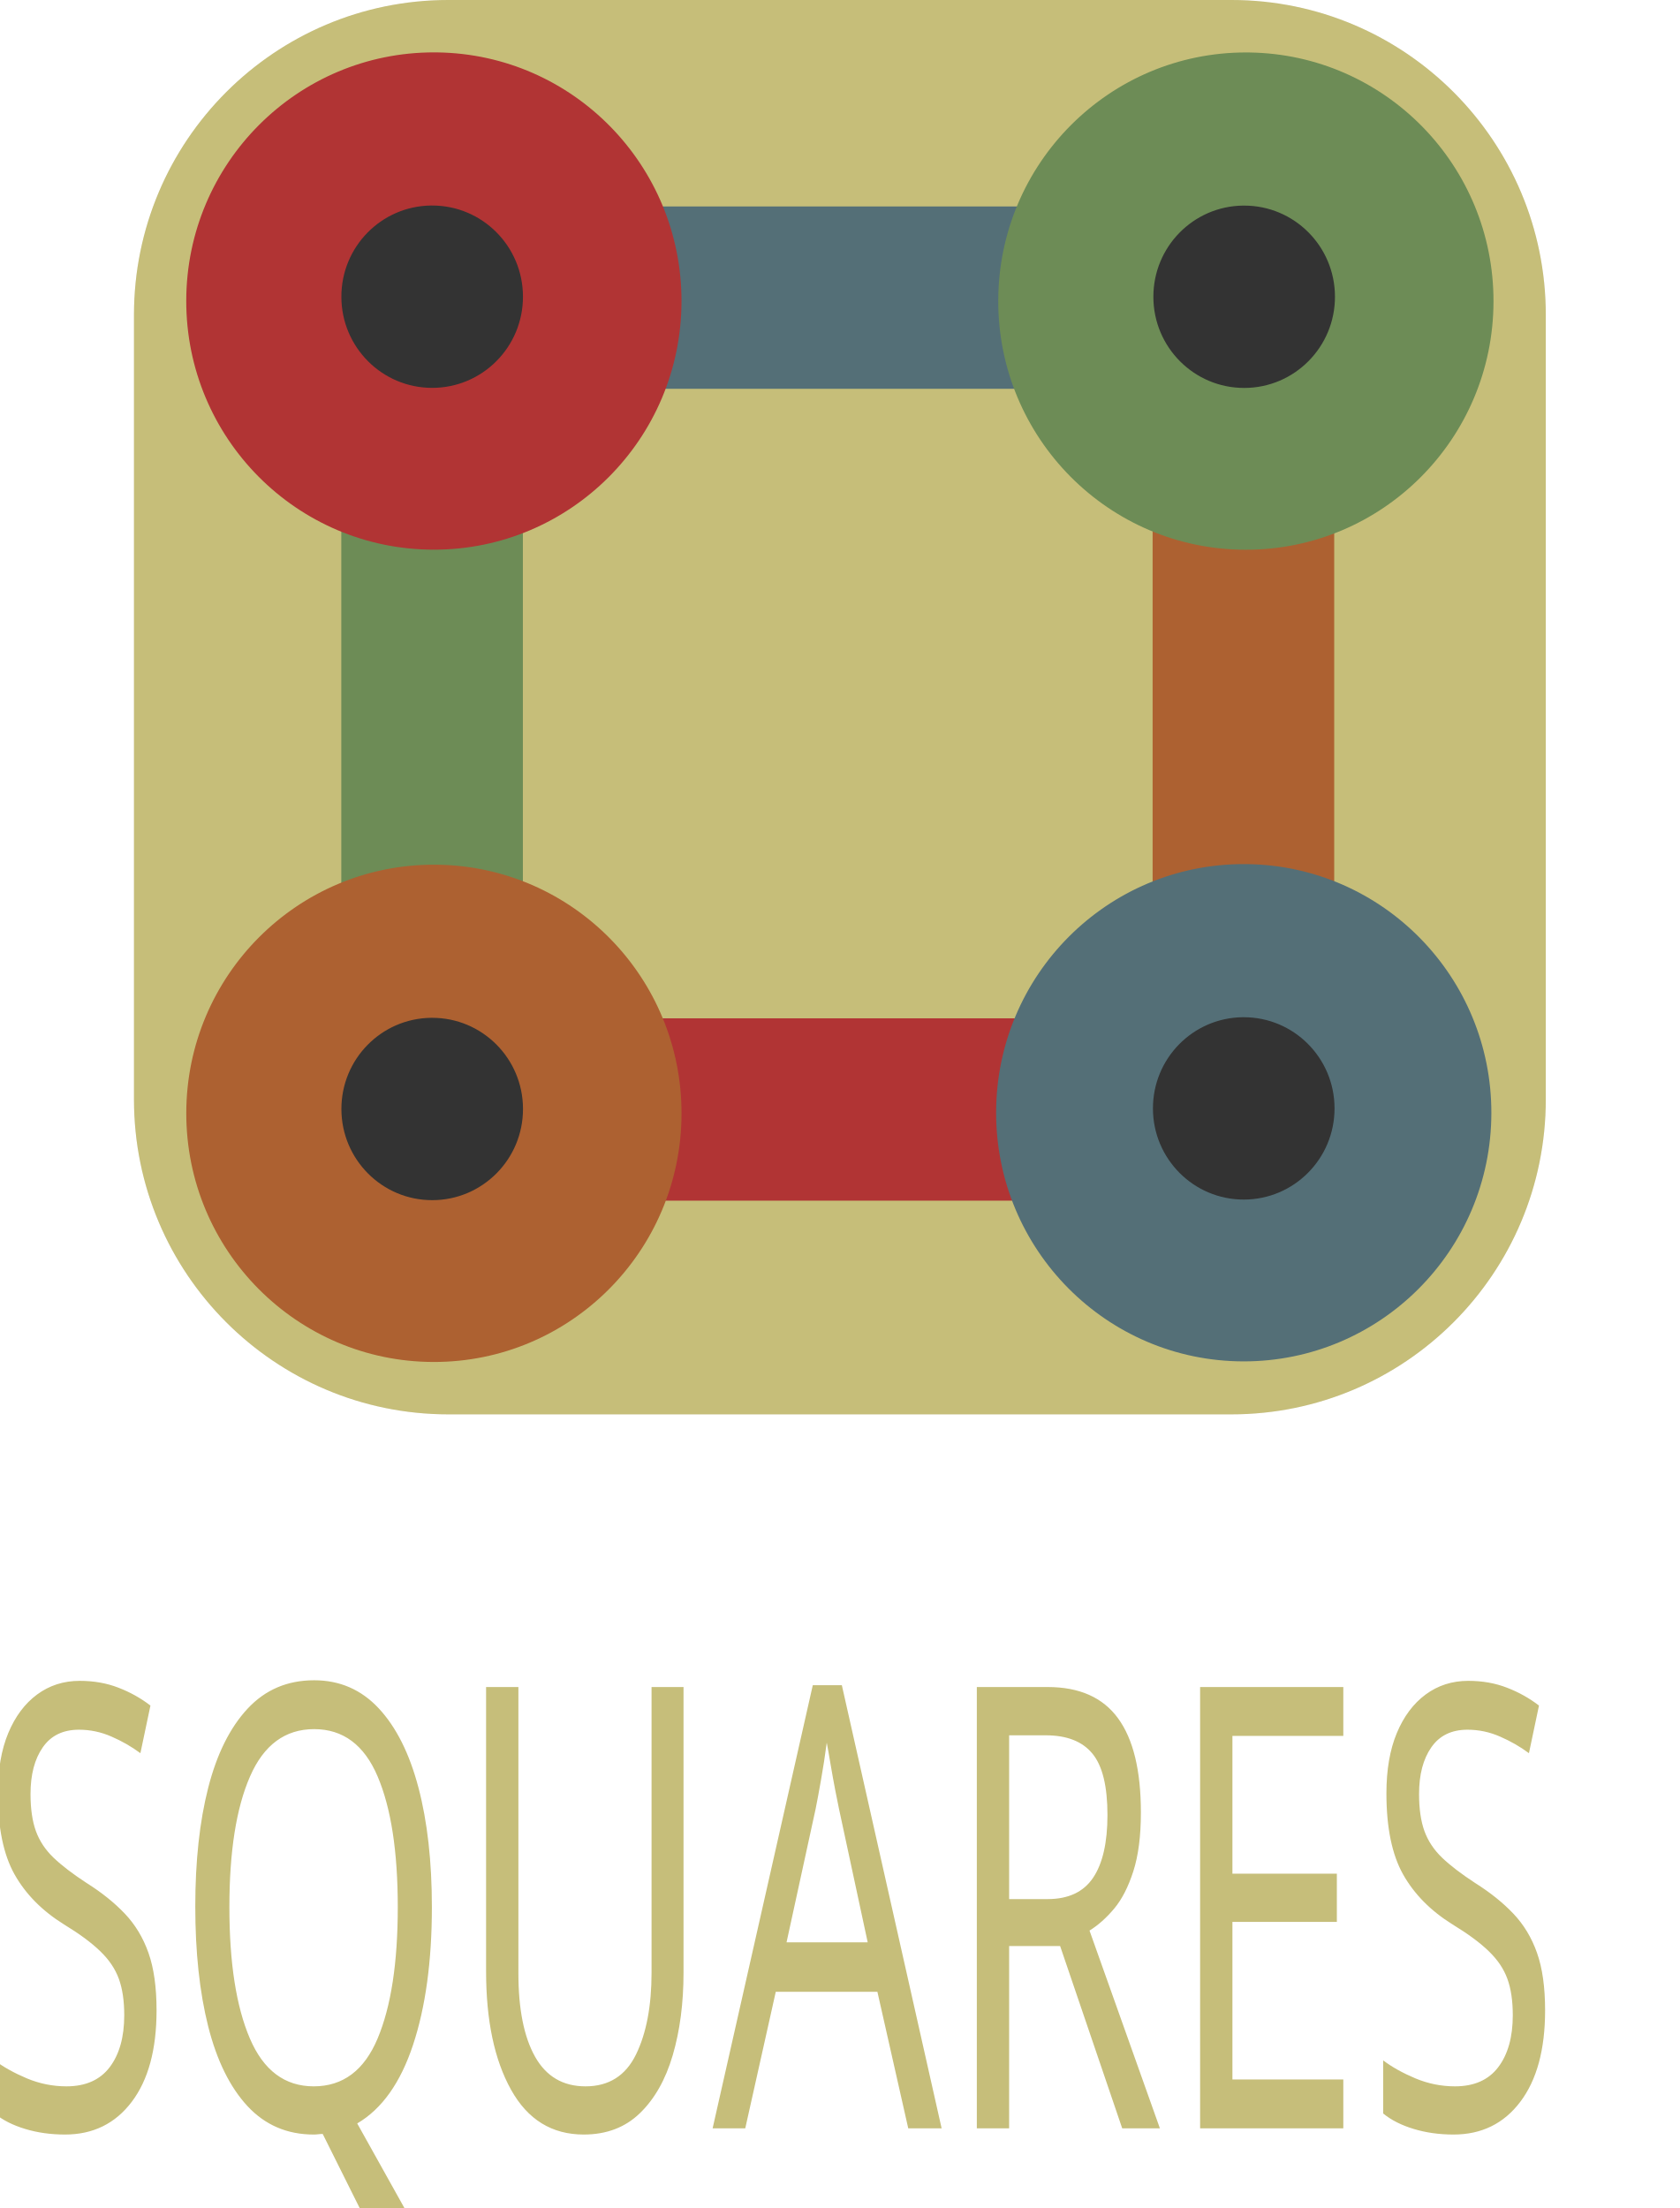
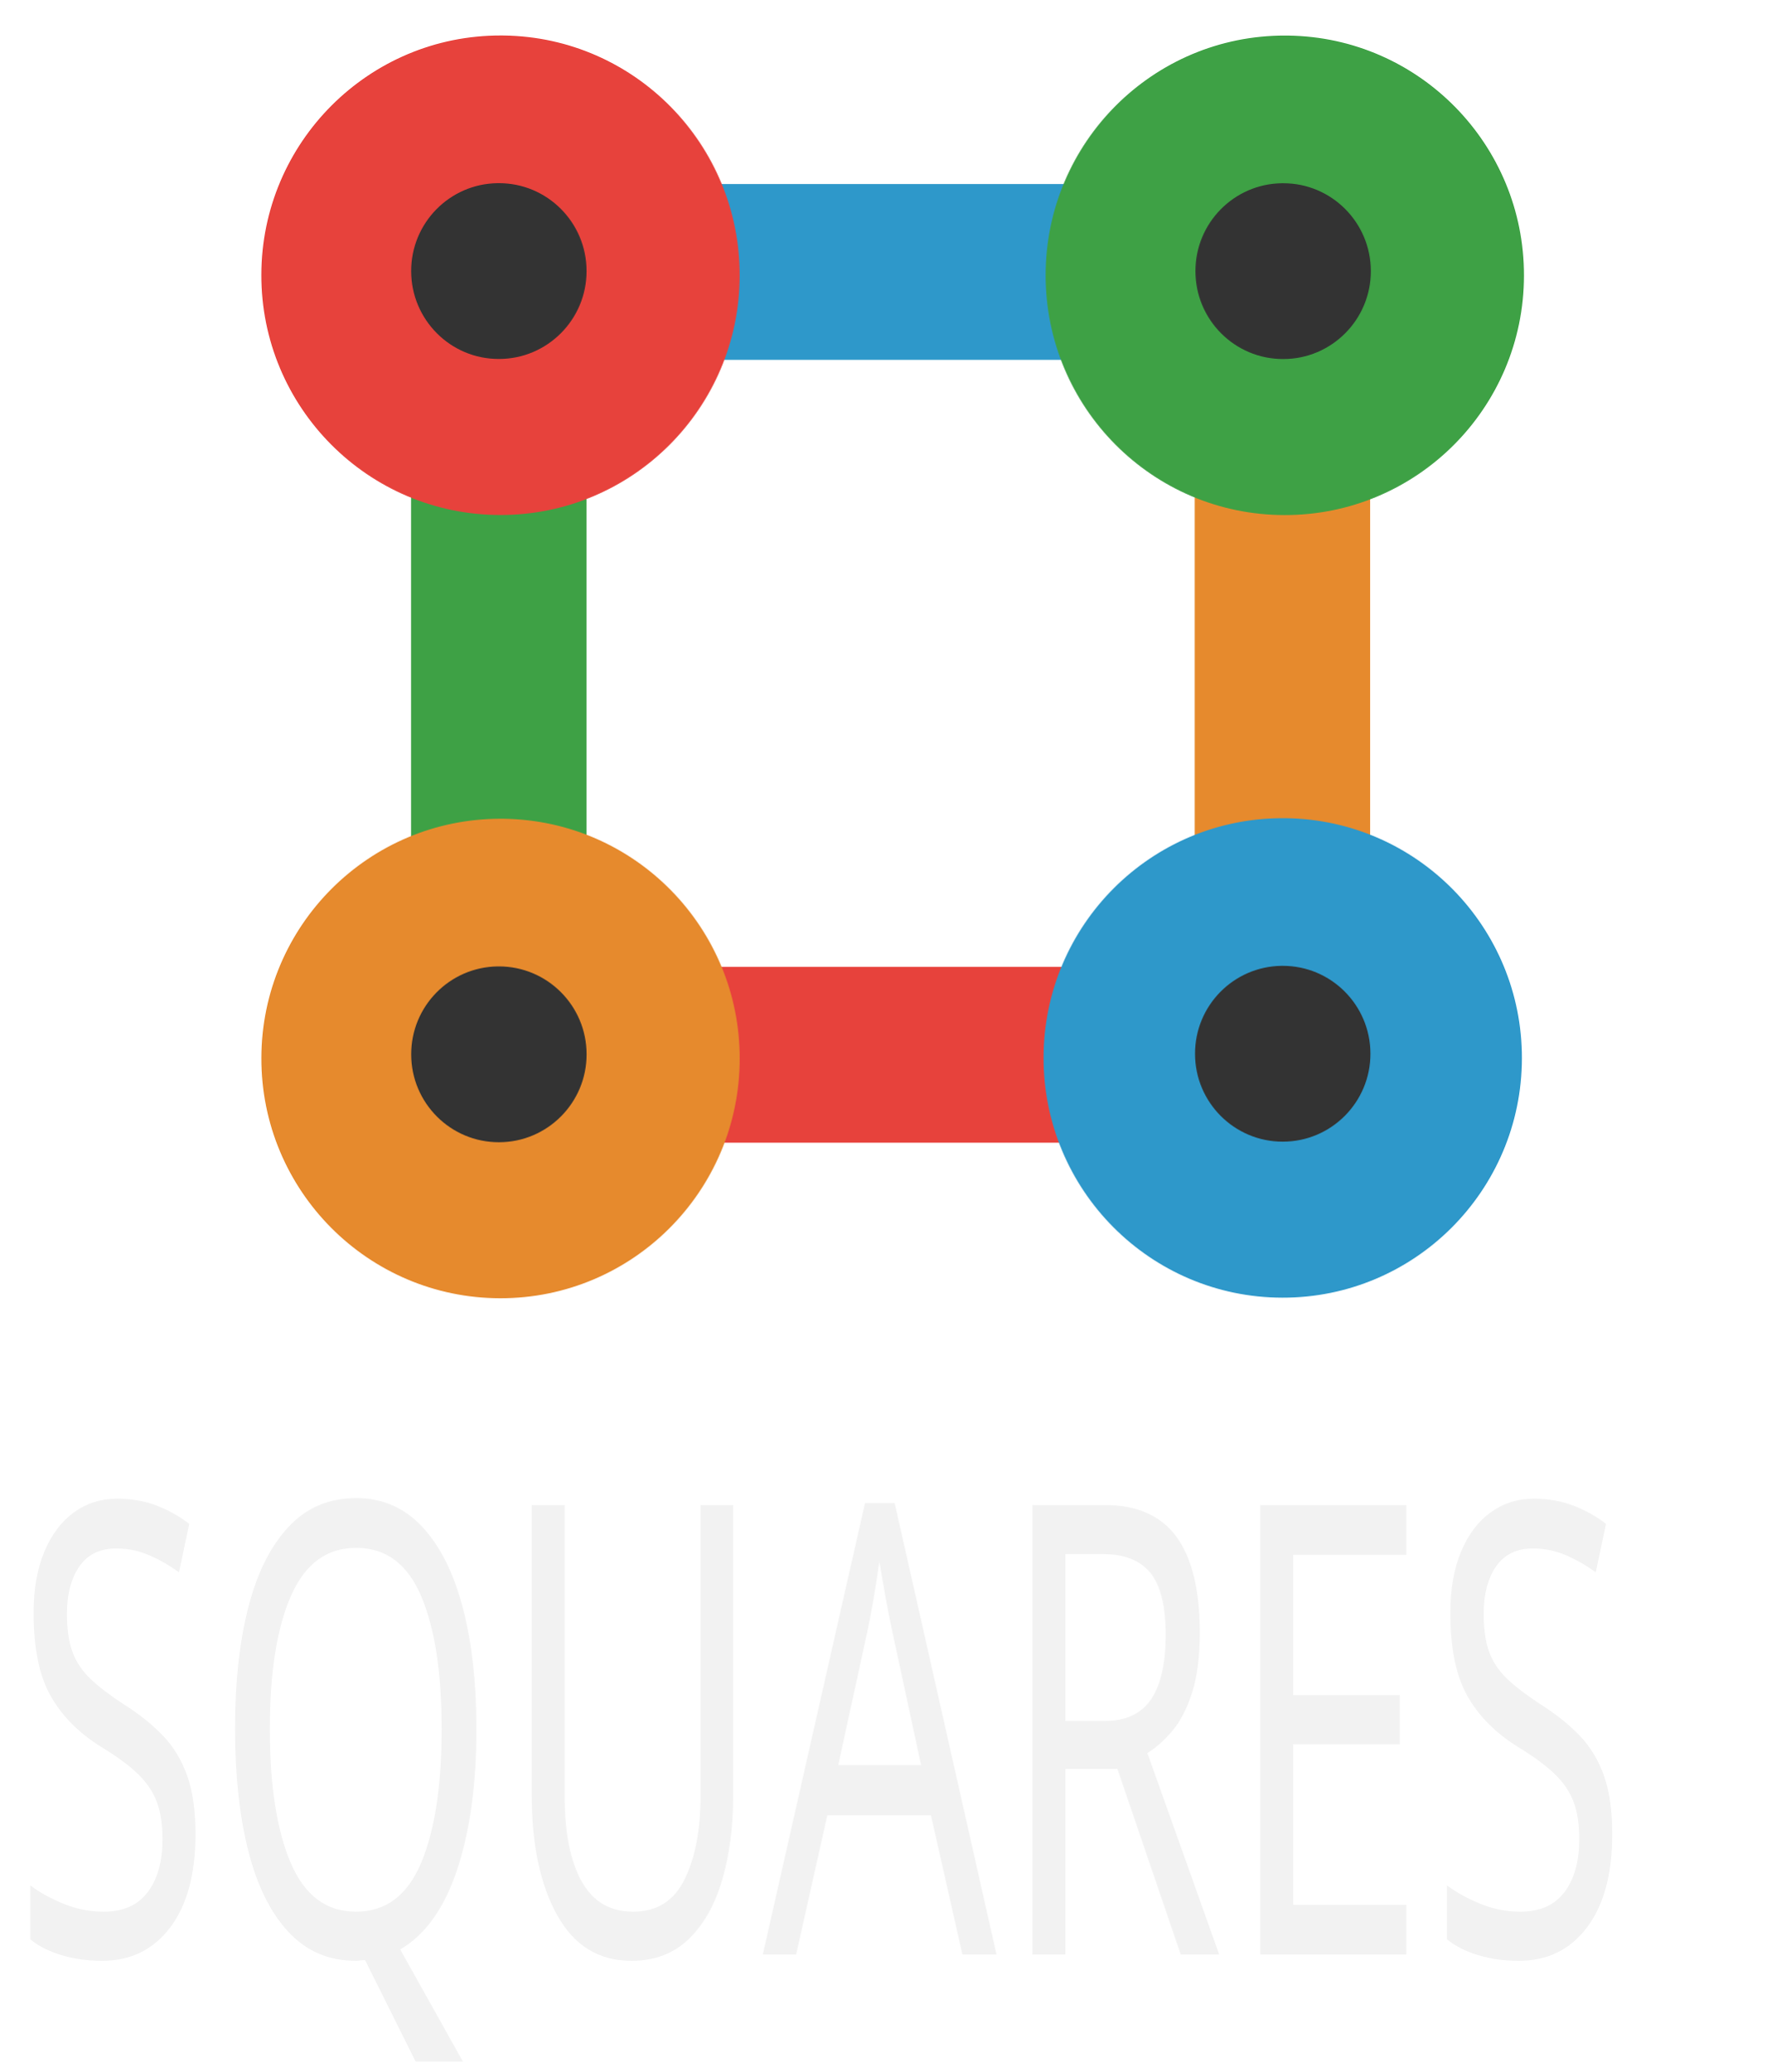
- <svg xmlns="http://www.w3.org/2000/svg" width="356" height="468" id="svg3919" version="1.1">
-   <defs id="defs3921" />
-   <g id="capa1" transform="translate(0,-584.3622)">
-     <g id="g3964" transform="matrix(0.9973905,0,0,0.9992745,-201.0084,292.0963)">
-       <rect style="fill:#ececec;fill-opacity:1;fill-rule:evenodd;stroke:none" id="rect3909-1-9-0" width="300" height="300" x="230.002" y="292.478" ry="66.812" rx="66.811" />
-       <rect style="fill:#b7ac4d;fill-opacity:0.719;fill-rule:evenodd;stroke:none" id="rect3913-45-0-5" width="300" height="300" x="230.002" y="292.478" ry="66.812" rx="66.811" />
-       <rect style="fill:#546f77;fill-opacity:1" id="rect3917-0-2-2" width="210.47" height="38.676" x="274.148" y="336.269" />
-       <rect style="fill:#ad6131;fill-opacity:1" id="rect3919-0-6-3" width="210.961" height="38.586" x="336.074" y="-485.041" transform="matrix(0,1,-1,0,0,0)" />
-       <rect style="fill:#b13434;fill-opacity:1" id="rect3921-01-4-3" width="210.47" height="38.676" x="274.093" y="508.474" />
-       <rect style="fill:#6d8c56;fill-opacity:1" id="rect3923-0-9-7" width="210.961" height="38.586" x="336.007" y="-312.642" transform="matrix(0,1,-1,0,0,0)" />
-       <path style="fill:#546f77;fill-opacity:1;fill-rule:evenodd;stroke:none" id="path3927-4-5-7" d="m 578.414,-651 c 26.786,-0.042 48.538,19.175 48.586,42.924 0.048,23.748 -21.628,43.034 -48.414,43.076 -26.786,0.042 -48.538,-19.175 -48.586,-42.924 -0.047,-23.533 21.251,-42.728 47.791,-43.072" transform="matrix(-1.084896,0,0,1.226516,1093.431,1274.223)" />
-       <path style="fill:#333333;fill-opacity:1" id="path3929-9-5-2" d="m 542.435,-517.875 c 0.932,-0.002 1.689,0.753 1.69,1.685 0.002,0.932 -0.753,1.689 -1.685,1.69 -0.932,0.002 -1.689,-0.753 -1.69,-1.685 -0.002,-0.924 0.739,-1.677 1.663,-1.69" transform="matrix(11.43293,0,0,11.4596,-5735.831,6442.883)" />
-       <path style="fill:#ad6131;fill-opacity:1;fill-rule:evenodd;stroke:none" id="path3933-0-9-7" d="m 578.414,-651 c 26.786,-0.042 48.538,19.175 48.586,42.924 0.048,23.748 -21.628,43.034 -48.414,43.076 -26.786,0.042 -48.538,-19.175 -48.586,-42.924 -0.047,-23.533 21.251,-42.728 47.791,-43.072" transform="matrix(-1.084896,0,0,1.226516,921.348,1274.349)" />
-       <path style="fill:#333333;fill-opacity:1" id="path3935-77-5-0" d="m 542.435,-517.875 c 0.932,-0.002 1.689,0.753 1.69,1.685 0.002,0.932 -0.753,1.689 -1.685,1.69 -0.932,0.002 -1.689,-0.753 -1.69,-1.685 -0.002,-0.924 0.739,-1.677 1.663,-1.69" transform="matrix(11.43293,0,0,11.4596,-5908.277,6443.009)" />
-       <path style="fill:#b13434;fill-opacity:1;fill-rule:evenodd;stroke:none" id="path3939-9-1-6" d="m 578.414,-651 c 26.786,-0.042 48.538,19.175 48.586,42.924 0.048,23.748 -21.628,43.034 -48.414,43.076 -26.786,0.042 -48.538,-19.175 -48.586,-42.924 -0.047,-23.533 21.251,-42.728 47.791,-43.072" transform="matrix(-1.084896,0,0,1.226516,921.342,1102.051)" />
-       <path style="fill:#333333;fill-opacity:1" id="path3941-2-6-9" d="m 542.435,-517.875 c 0.932,-0.002 1.689,0.753 1.69,1.685 0.002,0.932 -0.753,1.689 -1.685,1.69 -0.932,0.002 -1.689,-0.753 -1.69,-1.685 -0.002,-0.924 0.739,-1.677 1.663,-1.69" transform="matrix(11.43293,0,0,11.4596,-5908.283,6270.712)" />
-       <path style="fill:#6d8c56;fill-opacity:1;fill-rule:evenodd;stroke:none" id="path3945-4-7-3" d="m 578.414,-651 c 26.786,-0.042 48.538,19.175 48.586,42.924 0.048,23.748 -21.628,43.034 -48.414,43.076 -26.786,0.042 -48.538,-19.175 -48.586,-42.924 -0.047,-23.533 21.251,-42.728 47.791,-43.072" transform="matrix(-1.084896,0,0,1.226516,1093.885,1102.067)" />
-       <path style="fill:#333333;fill-opacity:1" id="path3947-0-6-3" d="m 542.435,-517.875 c 0.932,-0.002 1.689,0.753 1.69,1.685 0.002,0.932 -0.753,1.689 -1.685,1.69 -0.932,0.002 -1.689,-0.753 -1.69,-1.685 -0.002,-0.924 0.739,-1.677 1.663,-1.69" transform="matrix(11.43293,0,0,11.4596,-5735.74,6270.728)" />
-       <text transform="scale(0.7628045,1.310952)" id="text4542-41-42-3" y="567.465" x="257.61" style="font-size:100px;font-style:normal;font-weight:normal;line-height:125%;letter-spacing:0px;word-spacing:0px;fill:#c6be7a;fill-opacity:1;stroke:none;font-family:Sans" xml:space="preserve">
-         <tspan y="567.465" x="257.61" id="tspan4544-63-1-1">SQUARES</tspan>
+ <svg xmlns="http://www.w3.org/2000/svg" xmlns:ns1="http://www.openswatchbook.org/uri/2009/osb" xmlns:xlink="http://www.w3.org/1999/xlink" width="500" height="580" id="svg2" version="1.1">
+   <defs id="defs4">
+     <linearGradient id="linearGradient4113" ns1:paint="solid">
+       <stop style="stop-color:#2e98ca;stop-opacity:1;" offset="0" id="stop4115" />
+     </linearGradient>
+     <radialGradient xlink:href="#linearGradient4001-7" id="radialGradient4007-4" cx="324.562" cy="919.426" fx="324.562" fy="919.426" r="388.202" gradientTransform="matrix(-0.00583924,0.5209464,-0.9972248,-0.01194879,1256.06,761.3328)" gradientUnits="userSpaceOnUse" />
+     <linearGradient id="linearGradient4001-7">
+       <stop style="stop-color:#ff6600;stop-opacity:1;" offset="0" id="stop4003-1" />
+       <stop style="stop-color:#ff6600;stop-opacity:0;" offset="1" id="stop4005-5" />
+     </linearGradient>
+     <radialGradient r="388.202" fy="919.426" fx="324.562" cy="919.426" cx="324.562" gradientTransform="matrix(-0.00583924,0.5209464,-0.9972248,-0.01194879,1256.767,827.8008)" gradientUnits="userSpaceOnUse" id="radialGradient4035-3" xlink:href="#linearGradient4001-7-1" />
+     <linearGradient id="linearGradient4001-7-1">
+       <stop style="stop-color:#ff6600;stop-opacity:1;" offset="0" id="stop4003-1-5" />
+       <stop style="stop-color:#ff6600;stop-opacity:0;" offset="1" id="stop4005-5-9" />
+     </linearGradient>
+     <linearGradient id="linearGradient4113-4" ns1:paint="solid">
+       <stop style="stop-color:#2e98ca;stop-opacity:1;" offset="0" id="stop4115-6" />
+     </linearGradient>
+     <linearGradient xlink:href="#linearGradient4113" id="linearGradient4552" gradientUnits="userSpaceOnUse" x1="108" y1="640.362" x2="568" y2="640.362" />
+   </defs>
+   <g id="capa1" transform="translate(0,-472.3622)">
+     <g id="g3130" transform="matrix(1.371429,0,0,1.371429,1810.106,174.7442)">
+       <g transform="translate(3.335077,16)" id="g3116">
+         <rect y="238.592" x="-1239.172" height="35.902" width="195.373" id="rect3917-0-2-3" style="fill:#2e98ca;fill-opacity:1" />
+         <rect transform="matrix(0,1,-1,0,0,0)" y="1043.407" x="238.411" height="35.818" width="195.828" id="rect3919-0-6-6" style="fill:#e68a2d;fill-opacity:1" />
+         <rect y="398.444" x="-1239.224" height="35.902" width="195.373" id="rect3921-01-4-5" style="fill:#e7423c;fill-opacity:1" />
+         <rect transform="matrix(0,1,-1,0,0,0)" y="1203.44" x="238.348" height="35.818" width="195.828" id="rect3923-0-9-9" style="fill:#3ea145;fill-opacity:1" />
+         <path transform="matrix(-1.007075,0,0,1.138537,-478.6575,1109.265)" d="m 578.414,-651 c 26.786,-0.042 48.538,19.175 48.586,42.924 0.048,23.748 -21.628,43.034 -48.414,43.076 -26.786,0.042 -48.538,-19.175 -48.586,-42.924 -0.047,-23.533 21.251,-42.728 47.791,-43.072" id="path3927-4-5-5" style="fill:#2e98ca;fill-opacity:1;fill-rule:evenodd;stroke:none" />
+         <path transform="matrix(10.61283,0,0,10.63759,-6818.049,5907.172)" d="m 542.435,-517.875 c 0.932,-0.002 1.689,0.753 1.69,1.685 0.002,0.932 -0.753,1.689 -1.685,1.69 -0.932,0.002 -1.689,-0.753 -1.69,-1.685 -0.002,-0.924 0.739,-1.677 1.663,-1.69" id="path3929-9-5-4" style="fill:#333333;fill-opacity:1" />
+         <path transform="matrix(-1.007075,0,0,1.138537,-638.3969,1109.382)" d="m 578.414,-651 c 26.786,-0.042 48.538,19.175 48.586,42.924 0.048,23.748 -21.628,43.034 -48.414,43.076 -26.786,0.042 -48.538,-19.175 -48.586,-42.924 -0.047,-23.533 21.251,-42.728 47.791,-43.072" id="path3933-0-9-8" style="fill:#e68a2d;fill-opacity:1;fill-rule:evenodd;stroke:none" />
+         <path transform="matrix(10.61283,0,0,10.63759,-6978.125,5907.289)" d="m 542.435,-517.875 c 0.932,-0.002 1.689,0.753 1.69,1.685 0.002,0.932 -0.753,1.689 -1.685,1.69 -0.932,0.002 -1.689,-0.753 -1.69,-1.685 -0.002,-0.924 0.739,-1.677 1.663,-1.69" id="path3935-77-5-1" style="fill:#333333;fill-opacity:1" />
+         <path transform="matrix(-1.007075,0,0,1.138537,-638.4024,949.4434)" d="m 578.414,-651 c 26.786,-0.042 48.538,19.175 48.586,42.924 0.048,23.748 -21.628,43.034 -48.414,43.076 -26.786,0.042 -48.538,-19.175 -48.586,-42.924 -0.047,-23.533 21.251,-42.728 47.791,-43.072" id="path3939-9-1-1" style="fill:#e7423c;fill-opacity:1;fill-rule:evenodd;stroke:none" />
+         <path transform="matrix(10.61283,0,0,10.63759,-6978.131,5747.351)" d="m 542.435,-517.875 c 0.932,-0.002 1.689,0.753 1.69,1.685 0.002,0.932 -0.753,1.689 -1.685,1.69 -0.932,0.002 -1.689,-0.753 -1.69,-1.685 -0.002,-0.924 0.739,-1.677 1.663,-1.69" id="path3941-2-6-6" style="fill:#333333;fill-opacity:1" />
+         <path transform="matrix(-1.007075,0,0,1.138537,-478.2361,949.4583)" d="m 578.414,-651 c 26.786,-0.042 48.538,19.175 48.586,42.924 0.048,23.748 -21.628,43.034 -48.414,43.076 -26.786,0.042 -48.538,-19.175 -48.586,-42.924 -0.047,-23.533 21.251,-42.728 47.791,-43.072" id="path3945-4-7-3" style="fill:#3ea145;fill-opacity:1;fill-rule:evenodd;stroke:none" />
+         <path transform="matrix(10.61283,0,0,10.63759,-6817.965,5747.366)" d="m 542.435,-517.875 c 0.932,-0.002 1.689,0.753 1.69,1.685 0.002,0.932 -0.753,1.689 -1.685,1.69 -0.932,0.002 -1.689,-0.753 -1.69,-1.685 -0.002,-0.924 0.739,-1.677 1.663,-1.69" id="path3947-0-6-4" style="fill:#333333;fill-opacity:1" />
+       </g>
+       <text transform="scale(0.7628045,1.310952)" id="text4542-41-42-3" y="469.976" x="-1727.189" style="font-size:98.058px;font-style:normal;font-weight:normal;line-height:125%;letter-spacing:0px;word-spacing:0px;fill:#f2f2f2;fill-opacity:1;stroke:none;font-family:Sans" xml:space="preserve">
+         <tspan y="469.976" x="-1727.189" id="tspan4544-63-1-1">SQUARES</tspan>
      </text>
    </g>
  </g>
</svg>
